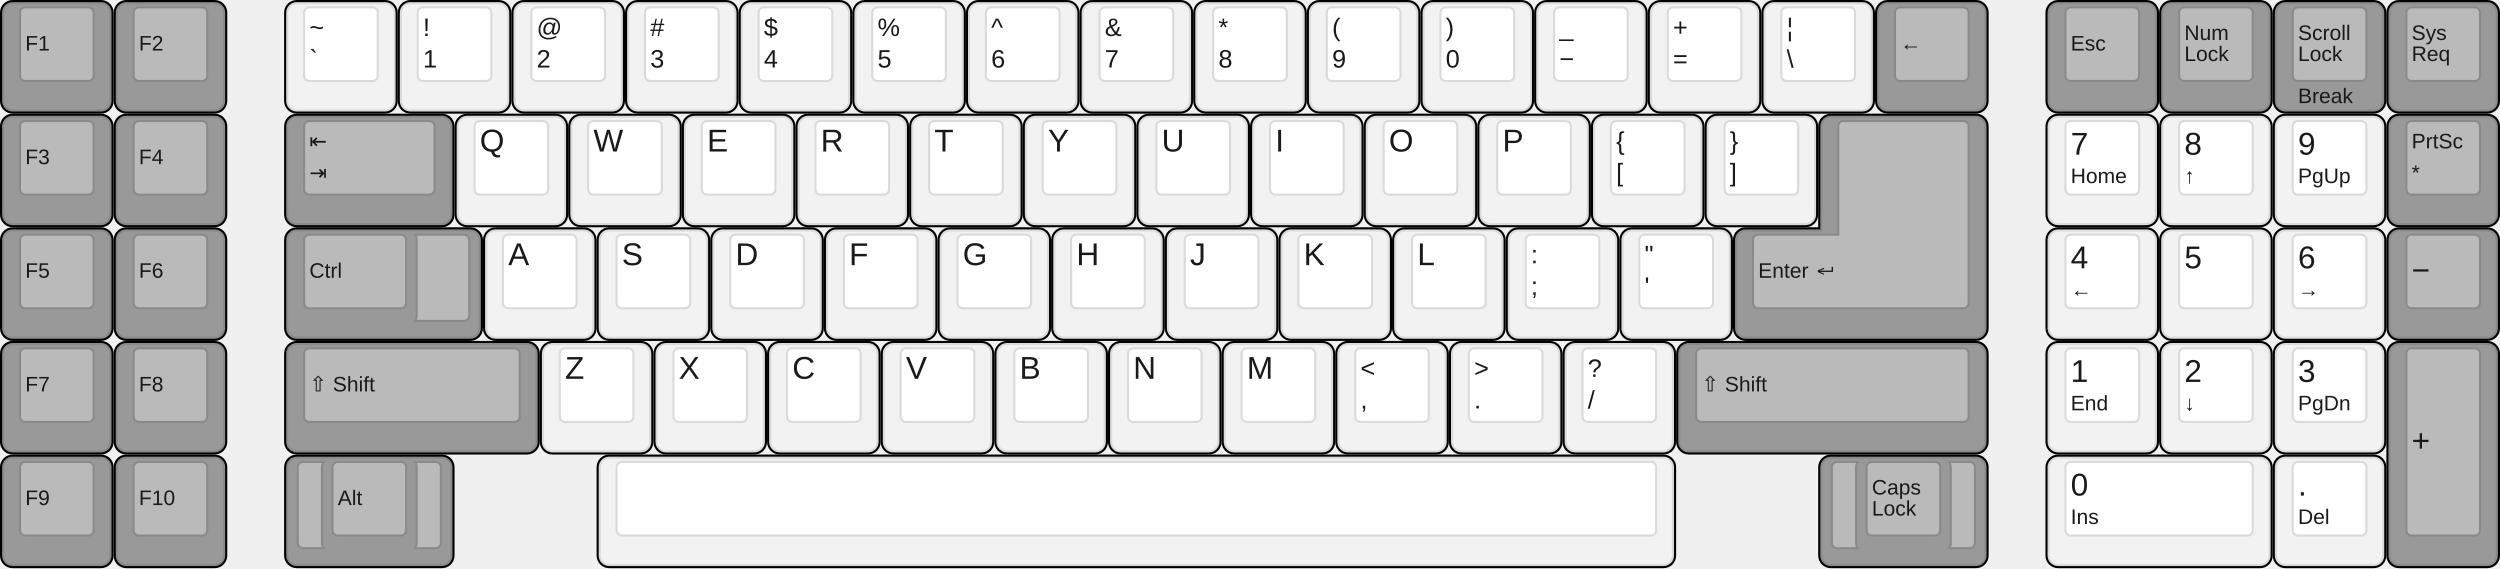
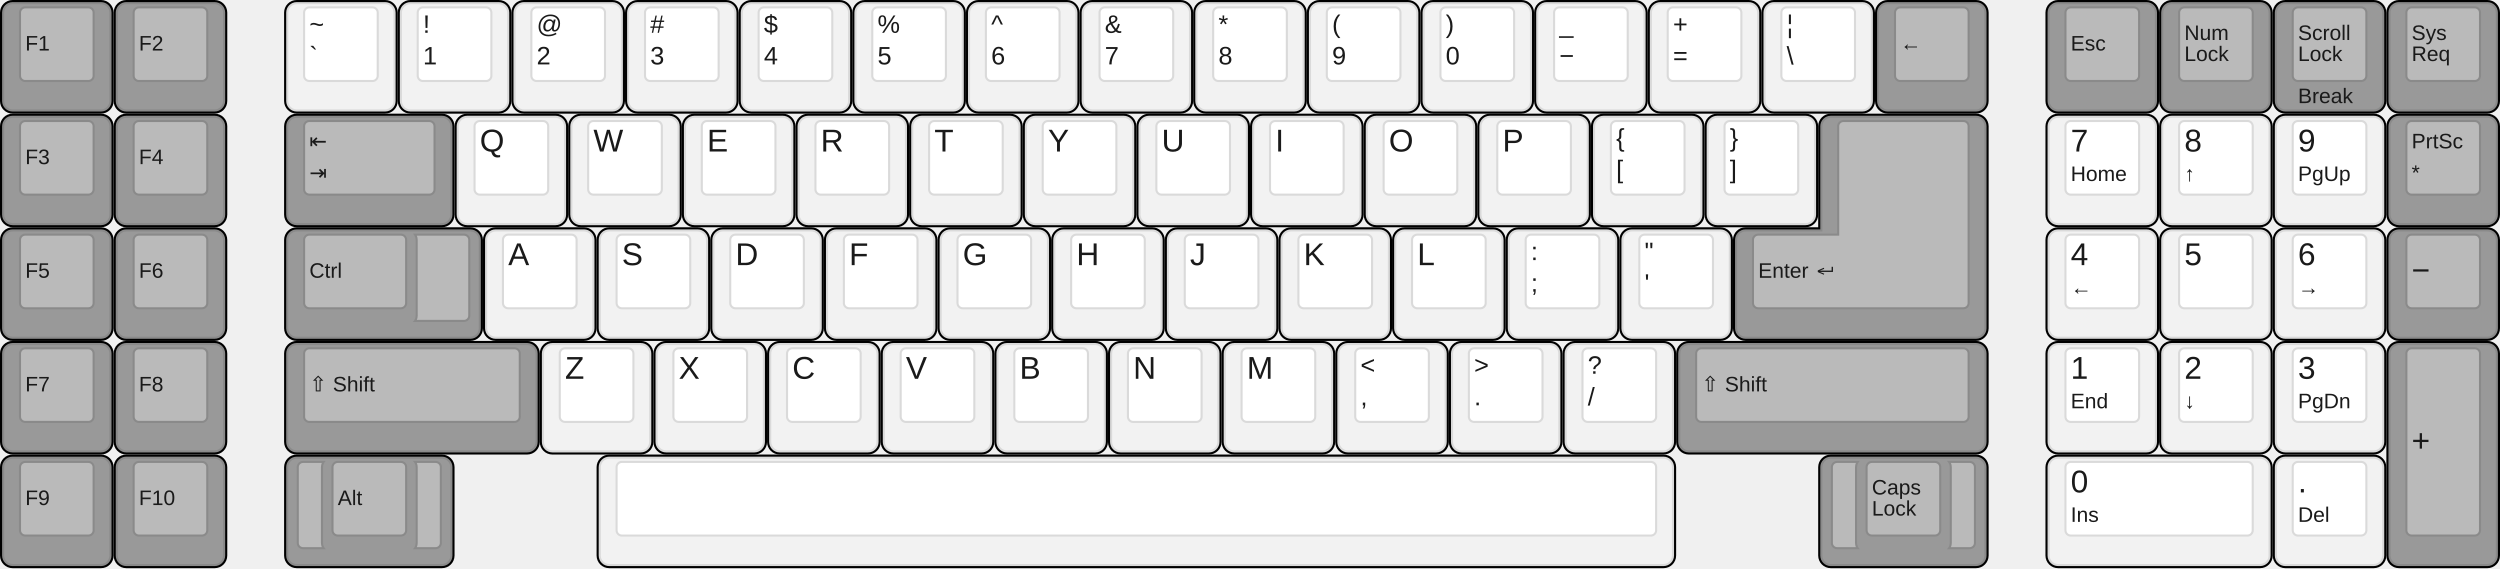
<svg xmlns="http://www.w3.org/2000/svg" xmlns:xlink="http://www.w3.org/1999/xlink" version="1.1" width="1188" height="270" viewBox="0 -270 1188 270">
  <defs>
    <g id="shape0">
      <path d="M 6 -54 C 2.686 -54 0 -51.314 0 -48 L 0 -6 C 0 -2.686 2.686 0 6 0 L 48 0 C 51.314 0 54 -2.686 54 -6 L 54 -48 C 54 -51.314 51.314 -54 48 -54 Z" fill="#000000" />
      <path d="M 6 -53 C 3.239 -53 1 -50.761 1 -48 L 1 -6 C 1 -3.239 3.239 -1 6 -1 L 48 -1 C 50.761 -1 53 -3.239 53 -6 L 53 -48 C 53 -50.761 50.761 -53 48 -53 Z" fill="#8a8a8a" />
      <path d="M 6 -52 C 3.791 -52 2 -50.209 2 -48 L 2 -6 C 2 -3.791 3.791 -2 6 -2 L 48 -2 C 50.209 -2 52 -3.791 52 -6 L 52 -48 C 52 -50.209 50.209 -52 48 -52 Z" fill="#999999" />
      <path d="M 12 -51 C 10.343 -51 9 -49.657 9 -48 L 9 -18 C 9 -16.343 10.343 -15 12 -15 L 42 -15 C 43.657 -15 45 -16.343 45 -18 L 45 -48 C 45 -49.657 43.657 -51 42 -51 Z" fill="#8a8a8a" />
      <path d="M 12 -50 C 10.895 -50 10 -49.105 10 -48 L 10 -18 C 10 -16.895 10.895 -16 12 -16 L 42 -16 C 43.105 -16 44 -16.895 44 -18 L 44 -48 C 44 -49.105 43.105 -50 42 -50 Z" fill="#bababa" />
    </g>
    <g id="shape1">
      <path d="M 6 -54 C 2.686 -54 0 -51.314 0 -48 L 0 -6 C 0 -2.686 2.686 0 6 0 L 75 0 C 78.314 0 81 -2.686 81 -6 L 81 -48 C 81 -51.314 78.314 -54 75 -54 Z" fill="#000000" />
      <path d="M 6 -53 C 3.239 -53 1 -50.761 1 -48 L 1 -6 C 1 -3.239 3.239 -1 6 -1 L 75 -1 C 77.761 -1 80 -3.239 80 -6 L 80 -48 C 80 -50.761 77.761 -53 75 -53 Z" fill="#8a8a8a" />
      <path d="M 6 -52 C 3.791 -52 2 -50.209 2 -48 L 2 -6 C 2 -3.791 3.791 -2 6 -2 L 75 -2 C 77.209 -2 79 -3.791 79 -6 L 79 -48 C 79 -50.209 77.209 -52 75 -52 Z" fill="#999999" />
      <path d="M 25.5 -51 C 23.843 -51 22.5 -49.657 22.5 -48 L 22.5 -18 C 22.5 -16.343 23.843 -15 25.5 -15 L 55.5 -15 C 57.157 -15 58.5 -16.343 58.5 -18 L 58.5 -48 C 58.5 -49.657 57.157 -51 55.5 -51 Z M 9 -51 C 7.343 -51 6 -49.657 6 -48 L 6 -12 C 6 -10.343 7.343 -9 9 -9 L 19.854 -9 C 19.024 -9.733 18.5 -10.805 18.5 -12 L 18.5 -48 C 18.5 -49.195 19.024 -50.267 19.854 -51 Z M 61.146 -51 C 61.976 -50.267 62.5 -49.195 62.5 -48 L 62.5 -12 C 62.5 -10.805 61.976 -9.733 61.146 -9 L 72 -9 C 73.657 -9 75 -10.343 75 -12 L 75 -48 C 75 -49.657 73.657 -51 72 -51 Z" fill="#8a8a8a" />
      <path d="M 25.5 -50 C 24.395 -50 23.5 -49.105 23.5 -48 L 23.5 -18 C 23.5 -16.895 24.395 -16 25.5 -16 L 55.5 -16 C 56.605 -16 57.5 -16.895 57.5 -18 L 57.5 -48 C 57.5 -49.105 56.605 -50 55.5 -50 Z M 9 -50 C 7.895 -50 7 -49.105 7 -48 L 7 -12 C 7 -10.895 7.895 -10 9 -10 L 17.916 -10 C 17.648 -10.612 17.5 -11.289 17.5 -12 L 17.5 -48 C 17.5 -48.711 17.648 -49.388 17.916 -50 Z M 63.084 -50 C 63.352 -49.388 63.5 -48.711 63.5 -48 L 63.5 -12 C 63.5 -11.289 63.352 -10.612 63.084 -10 L 72 -10 C 73.105 -10 74 -10.895 74 -12 L 74 -48 C 74 -49.105 73.105 -50 72 -50 Z" fill="#bababa" />
    </g>
    <g id="shape2">
      <path d="M 6 -54 C 2.686 -54 0 -51.314 0 -48 L 0 -6 C 0 -2.686 2.686 0 6 0 L 507 0 C 510.314 0 513 -2.686 513 -6 L 513 -48 C 513 -51.314 510.314 -54 507 -54 Z" fill="#000000" />
      <path d="M 6 -53 C 3.239 -53 1 -50.761 1 -48 L 1 -6 C 1 -3.239 3.239 -1 6 -1 L 507 -1 C 509.761 -1 512 -3.239 512 -6 L 512 -48 C 512 -50.761 509.761 -53 507 -53 Z" fill="#dadada" />
      <path d="M 6 -52 C 3.791 -52 2 -50.209 2 -48 L 2 -6 C 2 -3.791 3.791 -2 6 -2 L 507 -2 C 509.209 -2 511 -3.791 511 -6 L 511 -48 C 511 -50.209 509.209 -52 507 -52 Z" fill="#f2f2f2" />
      <path d="M 12 -51 C 10.343 -51 9 -49.657 9 -48 L 9 -18 C 9 -16.343 10.343 -15 12 -15 L 501 -15 C 502.657 -15 504 -16.343 504 -18 L 504 -48 C 504 -49.657 502.657 -51 501 -51 Z" fill="#dadada" />
      <path d="M 12 -50 C 10.895 -50 10 -49.105 10 -48 L 10 -18 C 10 -16.895 10.895 -16 12 -16 L 501 -16 C 502.105 -16 503 -16.895 503 -18 L 503 -48 C 503 -49.105 502.105 -50 501 -50 Z" fill="#ffffff" />
    </g>
    <g id="shape3">
      <path d="M 6 -54 C 2.686 -54 0 -51.314 0 -48 L 0 -6 C 0 -2.686 2.686 0 6 0 L 102 0 C 105.314 0 108 -2.686 108 -6 L 108 -48 C 108 -51.314 105.314 -54 102 -54 Z" fill="#000000" />
      <path d="M 6 -53 C 3.239 -53 1 -50.761 1 -48 L 1 -6 C 1 -3.239 3.239 -1 6 -1 L 102 -1 C 104.761 -1 107 -3.239 107 -6 L 107 -48 C 107 -50.761 104.761 -53 102 -53 Z" fill="#dadada" />
      <path d="M 6 -52 C 3.791 -52 2 -50.209 2 -48 L 2 -6 C 2 -3.791 3.791 -2 6 -2 L 102 -2 C 104.209 -2 106 -3.791 106 -6 L 106 -48 C 106 -50.209 104.209 -52 102 -52 Z" fill="#f2f2f2" />
      <path d="M 12 -51 C 10.343 -51 9 -49.657 9 -48 L 9 -18 C 9 -16.343 10.343 -15 12 -15 L 96 -15 C 97.657 -15 99 -16.343 99 -18 L 99 -48 C 99 -49.657 97.657 -51 96 -51 Z" fill="#dadada" />
      <path d="M 12 -50 C 10.895 -50 10 -49.105 10 -48 L 10 -18 C 10 -16.895 10.895 -16 12 -16 L 96 -16 C 97.105 -16 98 -16.895 98 -18 L 98 -48 C 98 -49.105 97.105 -50 96 -50 Z" fill="#ffffff" />
    </g>
    <g id="shape4">
      <path d="M 6 -54 C 2.686 -54 0 -51.314 0 -48 L 0 -6 C 0 -2.686 2.686 0 6 0 L 48 0 C 51.314 0 54 -2.686 54 -6 L 54 -48 C 54 -51.314 51.314 -54 48 -54 Z" fill="#000000" />
      <path d="M 6 -53 C 3.239 -53 1 -50.761 1 -48 L 1 -6 C 1 -3.239 3.239 -1 6 -1 L 48 -1 C 50.761 -1 53 -3.239 53 -6 L 53 -48 C 53 -50.761 50.761 -53 48 -53 Z" fill="#dadada" />
      <path d="M 6 -52 C 3.791 -52 2 -50.209 2 -48 L 2 -6 C 2 -3.791 3.791 -2 6 -2 L 48 -2 C 50.209 -2 52 -3.791 52 -6 L 52 -48 C 52 -50.209 50.209 -52 48 -52 Z" fill="#f2f2f2" />
      <path d="M 12 -51 C 10.343 -51 9 -49.657 9 -48 L 9 -18 C 9 -16.343 10.343 -15 12 -15 L 42 -15 C 43.657 -15 45 -16.343 45 -18 L 45 -48 C 45 -49.657 43.657 -51 42 -51 Z" fill="#dadada" />
      <path d="M 12 -50 C 10.895 -50 10 -49.105 10 -48 L 10 -18 C 10 -16.895 10.895 -16 12 -16 L 42 -16 C 43.105 -16 44 -16.895 44 -18 L 44 -48 C 44 -49.105 43.105 -50 42 -50 Z" fill="#ffffff" />
    </g>
    <g id="shape5">
      <path d="M 6 -108 C 2.686 -108 0 -105.314 0 -102 L 0 -6 C 0 -2.686 2.686 0 6 0 L 48 0 C 51.314 0 54 -2.686 54 -6 L 54 -102 C 54 -105.314 51.314 -108 48 -108 Z" fill="#000000" />
      <path d="M 6 -107 C 3.239 -107 1 -104.761 1 -102 L 1 -6 C 1 -3.239 3.239 -1 6 -1 L 48 -1 C 50.761 -1 53 -3.239 53 -6 L 53 -102 C 53 -104.761 50.761 -107 48 -107 Z" fill="#8a8a8a" />
      <path d="M 6 -106 C 3.791 -106 2 -104.209 2 -102 L 2 -6 C 2 -3.791 3.791 -2 6 -2 L 48 -2 C 50.209 -2 52 -3.791 52 -6 L 52 -102 C 52 -104.209 50.209 -106 48 -106 Z" fill="#999999" />
      <path d="M 12 -105 C 10.343 -105 9 -103.657 9 -102 L 9 -18 C 9 -16.343 10.343 -15 12 -15 L 42 -15 C 43.657 -15 45 -16.343 45 -18 L 45 -102 C 45 -103.657 43.657 -105 42 -105 Z" fill="#8a8a8a" />
      <path d="M 12 -104 C 10.895 -104 10 -103.105 10 -102 L 10 -18 C 10 -16.895 10.895 -16 12 -16 L 42 -16 C 43.105 -16 44 -16.895 44 -18 L 44 -102 C 44 -103.105 43.105 -104 42 -104 Z" fill="#bababa" />
    </g>
    <g id="shape6">
      <path d="M 6 -54 C 2.686 -54 0 -51.314 0 -48 L 0 -6 C 0 -2.686 2.686 0 6 0 L 115.5 0 C 118.814 0 121.5 -2.686 121.5 -6 L 121.5 -48 C 121.5 -51.314 118.814 -54 115.5 -54 Z" fill="#000000" />
      <path d="M 6 -53 C 3.239 -53 1 -50.761 1 -48 L 1 -6 C 1 -3.239 3.239 -1 6 -1 L 115.5 -1 C 118.261 -1 120.5 -3.239 120.5 -6 L 120.5 -48 C 120.5 -50.761 118.261 -53 115.5 -53 Z" fill="#8a8a8a" />
      <path d="M 6 -52 C 3.791 -52 2 -50.209 2 -48 L 2 -6 C 2 -3.791 3.791 -2 6 -2 L 115.5 -2 C 117.709 -2 119.5 -3.791 119.5 -6 L 119.5 -48 C 119.5 -50.209 117.709 -52 115.5 -52 Z" fill="#999999" />
      <path d="M 12 -51 C 10.343 -51 9 -49.657 9 -48 L 9 -18 C 9 -16.343 10.343 -15 12 -15 L 109.5 -15 C 111.157 -15 112.5 -16.343 112.5 -18 L 112.5 -48 C 112.5 -49.657 111.157 -51 109.5 -51 Z" fill="#8a8a8a" />
      <path d="M 12 -50 C 10.895 -50 10 -49.105 10 -48 L 10 -18 C 10 -16.895 10.895 -16 12 -16 L 109.5 -16 C 110.605 -16 111.5 -16.895 111.5 -18 L 111.5 -48 C 111.5 -49.105 110.605 -50 109.5 -50 Z" fill="#bababa" />
    </g>
    <g id="shape7">
      <path d="M 6 -54 C 2.686 -54 0 -51.314 0 -48 L 0 -6 C 0 -2.686 2.686 0 6 0 L 142.5 0 C 145.814 0 148.5 -2.686 148.5 -6 L 148.5 -48 C 148.5 -51.314 145.814 -54 142.5 -54 Z" fill="#000000" />
      <path d="M 6 -53 C 3.239 -53 1 -50.761 1 -48 L 1 -6 C 1 -3.239 3.239 -1 6 -1 L 142.5 -1 C 145.261 -1 147.5 -3.239 147.5 -6 L 147.5 -48 C 147.5 -50.761 145.261 -53 142.5 -53 Z" fill="#8a8a8a" />
      <path d="M 6 -52 C 3.791 -52 2 -50.209 2 -48 L 2 -6 C 2 -3.791 3.791 -2 6 -2 L 142.5 -2 C 144.709 -2 146.5 -3.791 146.5 -6 L 146.5 -48 C 146.5 -50.209 144.709 -52 142.5 -52 Z" fill="#999999" />
      <path d="M 12 -51 C 10.343 -51 9 -49.657 9 -48 L 9 -18 C 9 -16.343 10.343 -15 12 -15 L 136.5 -15 C 138.157 -15 139.5 -16.343 139.5 -18 L 139.5 -48 C 139.5 -49.657 138.157 -51 136.5 -51 Z" fill="#8a8a8a" />
      <path d="M 12 -50 C 10.895 -50 10 -49.105 10 -48 L 10 -18 C 10 -16.895 10.895 -16 12 -16 L 136.5 -16 C 137.605 -16 138.5 -16.895 138.5 -18 L 138.5 -48 C 138.5 -49.105 137.605 -50 136.5 -50 Z" fill="#bababa" />
    </g>
    <g id="shape8">
      <path d="M 6 -54 C 2.686 -54 0 -51.314 0 -48 L 0 -6 C 0 -2.686 2.686 0 6 0 L 88.5 0 C 91.814 0 94.5 -2.686 94.5 -6 L 94.5 -48 C 94.5 -51.314 91.814 -54 88.5 -54 Z" fill="#000000" />
      <path d="M 6 -53 C 3.239 -53 1 -50.761 1 -48 L 1 -6 C 1 -3.239 3.239 -1 6 -1 L 88.5 -1 C 91.261 -1 93.5 -3.239 93.5 -6 L 93.5 -48 C 93.5 -50.761 91.261 -53 88.5 -53 Z" fill="#8a8a8a" />
      <path d="M 6 -52 C 3.791 -52 2 -50.209 2 -48 L 2 -6 C 2 -3.791 3.791 -2 6 -2 L 88.5 -2 C 90.709 -2 92.5 -3.791 92.5 -6 L 92.5 -48 C 92.5 -50.209 90.709 -52 88.5 -52 Z" fill="#999999" />
      <path d="M 12 -51 C 10.343 -51 9 -49.657 9 -48 L 9 -18 C 9 -16.343 10.343 -15 12 -15 L 55.5 -15 C 57.157 -15 58.5 -16.343 58.5 -18 L 58.5 -48 C 58.5 -49.657 57.157 -51 55.5 -51 Z M 61.146 -51 C 61.976 -50.267 62.5 -49.195 62.5 -48 L 62.5 -12 C 62.5 -10.805 61.976 -9.733 61.146 -9 L 85.5 -9 C 87.157 -9 88.5 -10.343 88.5 -12 L 88.5 -48 C 88.5 -49.657 87.157 -51 85.5 -51 Z" fill="#8a8a8a" />
      <path d="M 12 -50 C 10.895 -50 10 -49.105 10 -48 L 10 -18 C 10 -16.895 10.895 -16 12 -16 L 55.5 -16 C 56.605 -16 57.5 -16.895 57.5 -18 L 57.5 -48 C 57.5 -49.105 56.605 -50 55.5 -50 Z M 63.084 -50 C 63.352 -49.388 63.5 -48.711 63.5 -48 L 63.5 -12 C 63.5 -11.289 63.352 -10.612 63.084 -10 L 85.5 -10 C 86.605 -10 87.5 -10.895 87.5 -12 L 87.5 -48 C 87.5 -49.105 86.605 -50 85.5 -50 Z" fill="#bababa" />
    </g>
    <g id="shape9">
      <path d="M 46.5 -108 C 43.186 -108 40.5 -105.314 40.5 -102 L 40.5 -54 L 6 -54 C 2.686 -54 0 -51.314 0 -48 L 0 -6 C 0 -2.686 2.686 0 6 0 L 115.5 0 C 118.814 0 121.5 -2.686 121.5 -6 L 121.5 -102 C 121.5 -105.314 118.814 -108 115.5 -108 Z" fill="#000000" />
      <path d="M 46.5 -107 C 43.739 -107 41.5 -104.761 41.5 -102 L 41.5 -54 L 41.5 -53 L 40.5 -53 L 6 -53 C 3.239 -53 1 -50.761 1 -48 L 1 -6 C 1 -3.239 3.239 -1 6 -1 L 115.5 -1 C 118.261 -1 120.5 -3.239 120.5 -6 L 120.5 -102 C 120.5 -104.761 118.261 -107 115.5 -107 Z" fill="#8a8a8a" />
      <path d="M 46.5 -106 C 44.291 -106 42.5 -104.209 42.5 -102 L 42.5 -54 L 42.5 -52 L 6 -52 C 3.791 -52 2 -50.209 2 -48 L 2 -6 C 2 -3.791 3.791 -2 6 -2 L 115.5 -2 C 117.709 -2 119.5 -3.791 119.5 -6 L 119.5 -102 C 119.5 -104.209 117.709 -106 115.5 -106 Z" fill="#999999" />
      <path d="M 52.5 -105 C 50.843 -105 49.5 -103.657 49.5 -102 L 49.5 -60 L 49.5 -51 L 40.5 -51 L 12 -51 C 10.343 -51 9 -49.657 9 -48 L 9 -18 C 9 -16.343 10.343 -15 12 -15 L 109.5 -15 C 111.157 -15 112.5 -16.343 112.5 -18 L 112.5 -102 C 112.5 -103.657 111.157 -105 109.5 -105 Z" fill="#8a8a8a" />
      <path d="M 52.5 -104 C 51.395 -104 50.5 -103.105 50.5 -102 L 50.5 -60 L 50.5 -50 L 12 -50 C 10.895 -50 10 -49.105 10 -48 L 10 -18 C 10 -16.895 10.895 -16 12 -16 L 109.5 -16 C 110.605 -16 111.5 -16.895 111.5 -18 L 111.5 -102 C 111.5 -103.105 110.605 -104 109.5 -104 Z" fill="#bababa" />
    </g>
    <g id="shape10">
      <path d="M 6 -54 C 2.686 -54 0 -51.314 0 -48 L 0 -6 C 0 -2.686 2.686 0 6 0 L 75 0 C 78.314 0 81 -2.686 81 -6 L 81 -48 C 81 -51.314 78.314 -54 75 -54 Z" fill="#000000" />
      <path d="M 6 -53 C 3.239 -53 1 -50.761 1 -48 L 1 -6 C 1 -3.239 3.239 -1 6 -1 L 75 -1 C 77.761 -1 80 -3.239 80 -6 L 80 -48 C 80 -50.761 77.761 -53 75 -53 Z" fill="#8a8a8a" />
      <path d="M 6 -52 C 3.791 -52 2 -50.209 2 -48 L 2 -6 C 2 -3.791 3.791 -2 6 -2 L 75 -2 C 77.209 -2 79 -3.791 79 -6 L 79 -48 C 79 -50.209 77.209 -52 75 -52 Z" fill="#999999" />
      <path d="M 12 -51 C 10.343 -51 9 -49.657 9 -48 L 9 -18 C 9 -16.343 10.343 -15 12 -15 L 69 -15 C 70.657 -15 72 -16.343 72 -18 L 72 -48 C 72 -49.657 70.657 -51 69 -51 Z" fill="#8a8a8a" />
      <path d="M 12 -50 C 10.895 -50 10 -49.105 10 -48 L 10 -18 C 10 -16.895 10.895 -16 12 -16 L 69 -16 C 70.105 -16 71 -16.895 71 -18 L 71 -48 C 71 -49.105 70.105 -50 69 -50 Z" fill="#bababa" />
    </g>
  </defs>
  <g class="keyboard">
    <g class="key">
      <use xlink:href="#shape0" transform="translate(0 0)" />
      <text x="12" y="-30" text-anchor="start" font-family="Arial" font-size="10" fill="#1a1a1a">F9</text>
    </g>
    <g class="key">
      <use xlink:href="#shape0" transform="translate(54 0)" />
      <text x="66" y="-30" text-anchor="start" font-family="Arial" font-size="10" fill="#1a1a1a">F10</text>
    </g>
    <g class="key">
      <use xlink:href="#shape1" transform="translate(135 0)" />
      <text x="160.5" y="-30" text-anchor="start" font-family="Arial" font-size="10" fill="#1a1a1a">Alt</text>
    </g>
    <g class="key">
      <use xlink:href="#shape2" transform="translate(283.5 0)" />
    </g>
    <g class="key">
      <use xlink:href="#shape1" transform="translate(864 0)" />
      <text x="889.5" y="-35" text-anchor="start" font-family="Arial" font-size="10" fill="#1a1a1a">Caps</text>
      <text x="889.5" y="-25" text-anchor="start" font-family="Arial" font-size="10" fill="#1a1a1a">Lock</text>
    </g>
    <g class="key">
      <use xlink:href="#shape3" transform="translate(972 0)" />
-       <text x="984" y="-34.5" text-anchor="start" font-family="Arial" font-size="15" fill="#1a1a1a">0</text>
-       <text x="984" y="-21" text-anchor="start" font-family="Arial" font-size="10" fill="#1a1a1a">Ins</text>
+       <text x="984" y="-36" text-anchor="start" font-family="Arial" font-size="15" fill="#1a1a1a">0</text>
+       <text x="984" y="-22" text-anchor="start" font-family="Arial" font-size="10" fill="#1a1a1a">Ins</text>
    </g>
    <g class="key">
      <use xlink:href="#shape4" transform="translate(1080 0)" />
-       <text x="1092" y="-34.5" text-anchor="start" font-family="Arial" font-size="15" fill="#1a1a1a">.</text>
-       <text x="1092" y="-21" text-anchor="start" font-family="Arial" font-size="10" fill="#1a1a1a">Del</text>
+       <text x="1092" y="-36" text-anchor="start" font-family="Arial" font-size="15" fill="#1a1a1a">.</text>
+       <text x="1092" y="-22" text-anchor="start" font-family="Arial" font-size="10" fill="#1a1a1a">Del</text>
    </g>
    <g class="key">
      <use xlink:href="#shape5" transform="translate(1134 0)" />
      <text x="1146" y="-55.5" text-anchor="start" font-family="Arial" font-size="15" fill="#1a1a1a">+</text>
    </g>
    <g class="key">
      <use xlink:href="#shape0" transform="translate(0 -54)" />
      <text x="12" y="-84" text-anchor="start" font-family="Arial" font-size="10" fill="#1a1a1a">F7</text>
    </g>
    <g class="key">
      <use xlink:href="#shape0" transform="translate(54 -54)" />
      <text x="66" y="-84" text-anchor="start" font-family="Arial" font-size="10" fill="#1a1a1a">F8</text>
    </g>
    <g class="key">
      <use xlink:href="#shape6" transform="translate(135 -54)" />
      <text x="147" y="-84" text-anchor="start" font-family="Arial" font-size="10" fill="#1a1a1a">⇧ Shift</text>
    </g>
    <g class="key">
      <use xlink:href="#shape4" transform="translate(256.5 -54)" />
      <text x="268.5" y="-90" text-anchor="start" font-family="Arial" font-size="15" fill="#1a1a1a">Z</text>
    </g>
    <g class="key">
      <use xlink:href="#shape4" transform="translate(310.5 -54)" />
      <text x="322.5" y="-90" text-anchor="start" font-family="Arial" font-size="15" fill="#1a1a1a">X</text>
    </g>
    <g class="key">
      <use xlink:href="#shape4" transform="translate(364.5 -54)" />
      <text x="376.5" y="-90" text-anchor="start" font-family="Arial" font-size="15" fill="#1a1a1a">C</text>
    </g>
    <g class="key">
      <use xlink:href="#shape4" transform="translate(418.5 -54)" />
      <text x="430.5" y="-90" text-anchor="start" font-family="Arial" font-size="15" fill="#1a1a1a">V</text>
    </g>
    <g class="key">
      <use xlink:href="#shape4" transform="translate(472.5 -54)" />
      <text x="484.5" y="-90" text-anchor="start" font-family="Arial" font-size="15" fill="#1a1a1a">B</text>
    </g>
    <g class="key">
      <use xlink:href="#shape4" transform="translate(526.5 -54)" />
      <text x="538.5" y="-90" text-anchor="start" font-family="Arial" font-size="15" fill="#1a1a1a">N</text>
    </g>
    <g class="key">
      <use xlink:href="#shape4" transform="translate(580.5 -54)" />
      <text x="592.5" y="-90" text-anchor="start" font-family="Arial" font-size="15" fill="#1a1a1a">M</text>
    </g>
    <g class="key">
      <use xlink:href="#shape4" transform="translate(634.5 -54)" />
-       <text x="646.5" y="-75.9" text-anchor="start" font-family="Arial" font-size="12" fill="#1a1a1a">,</text>
-       <text x="646.5" y="-90.9" text-anchor="start" font-family="Arial" font-size="12" fill="#1a1a1a">&lt;</text>
+       <text x="646.5" y="-77.4" text-anchor="start" font-family="Arial" font-size="12" fill="#1a1a1a">,</text>
+       <text x="646.5" y="-92.4" text-anchor="start" font-family="Arial" font-size="12" fill="#1a1a1a">&lt;</text>
    </g>
    <g class="key">
      <use xlink:href="#shape4" transform="translate(688.5 -54)" />
-       <text x="700.5" y="-75.9" text-anchor="start" font-family="Arial" font-size="12" fill="#1a1a1a">.</text>
-       <text x="700.5" y="-90.9" text-anchor="start" font-family="Arial" font-size="12" fill="#1a1a1a">&gt;</text>
+       <text x="700.5" y="-77.4" text-anchor="start" font-family="Arial" font-size="12" fill="#1a1a1a">.</text>
+       <text x="700.5" y="-92.4" text-anchor="start" font-family="Arial" font-size="12" fill="#1a1a1a">&gt;</text>
    </g>
    <g class="key">
      <use xlink:href="#shape4" transform="translate(742.5 -54)" />
-       <text x="754.5" y="-75.9" text-anchor="start" font-family="Arial" font-size="12" fill="#1a1a1a">/</text>
-       <text x="754.5" y="-90.9" text-anchor="start" font-family="Arial" font-size="12" fill="#1a1a1a">?</text>
+       <text x="754.5" y="-77.4" text-anchor="start" font-family="Arial" font-size="12" fill="#1a1a1a">/</text>
+       <text x="754.5" y="-92.4" text-anchor="start" font-family="Arial" font-size="12" fill="#1a1a1a">?</text>
    </g>
    <g class="key">
      <use xlink:href="#shape7" transform="translate(796.5 -54)" />
      <text x="808.5" y="-84" text-anchor="start" font-family="Arial" font-size="10" fill="#1a1a1a">⇧ Shift</text>
    </g>
    <g class="key">
      <use xlink:href="#shape4" transform="translate(972 -54)" />
-       <text x="984" y="-88.5" text-anchor="start" font-family="Arial" font-size="15" fill="#1a1a1a">1</text>
-       <text x="984" y="-75" text-anchor="start" font-family="Arial" font-size="10" fill="#1a1a1a">End</text>
+       <text x="984" y="-90" text-anchor="start" font-family="Arial" font-size="15" fill="#1a1a1a">1</text>
+       <text x="984" y="-76" text-anchor="start" font-family="Arial" font-size="10" fill="#1a1a1a">End</text>
    </g>
    <g class="key">
      <use xlink:href="#shape4" transform="translate(1026 -54)" />
-       <text x="1038" y="-88.5" text-anchor="start" font-family="Arial" font-size="15" fill="#1a1a1a">2</text>
-       <text x="1038" y="-75" text-anchor="start" font-family="Arial" font-size="10" fill="#1a1a1a">↓</text>
+       <text x="1038" y="-90" text-anchor="start" font-family="Arial" font-size="15" fill="#1a1a1a">2</text>
+       <text x="1038" y="-76" text-anchor="start" font-family="Arial" font-size="10" fill="#1a1a1a">↓</text>
    </g>
    <g class="key">
      <use xlink:href="#shape4" transform="translate(1080 -54)" />
-       <text x="1092" y="-88.5" text-anchor="start" font-family="Arial" font-size="15" fill="#1a1a1a">3</text>
-       <text x="1092" y="-75" text-anchor="start" font-family="Arial" font-size="10" fill="#1a1a1a">PgDn</text>
+       <text x="1092" y="-90" text-anchor="start" font-family="Arial" font-size="15" fill="#1a1a1a">3</text>
+       <text x="1092" y="-76" text-anchor="start" font-family="Arial" font-size="10" fill="#1a1a1a">PgDn</text>
    </g>
    <g class="key">
      <use xlink:href="#shape0" transform="translate(0 -108)" />
      <text x="12" y="-138" text-anchor="start" font-family="Arial" font-size="10" fill="#1a1a1a">F5</text>
    </g>
    <g class="key">
      <use xlink:href="#shape0" transform="translate(54 -108)" />
      <text x="66" y="-138" text-anchor="start" font-family="Arial" font-size="10" fill="#1a1a1a">F6</text>
    </g>
    <g class="key">
      <use xlink:href="#shape8" transform="translate(135 -108)" />
      <text x="147" y="-138" text-anchor="start" font-family="Arial" font-size="10" fill="#1a1a1a">Ctrl</text>
    </g>
    <g class="key">
      <use xlink:href="#shape4" transform="translate(229.5 -108)" />
      <text x="241.5" y="-144" text-anchor="start" font-family="Arial" font-size="15" fill="#1a1a1a">A</text>
    </g>
    <g class="key">
      <use xlink:href="#shape4" transform="translate(283.5 -108)" />
      <text x="295.5" y="-144" text-anchor="start" font-family="Arial" font-size="15" fill="#1a1a1a">S</text>
    </g>
    <g class="key">
      <use xlink:href="#shape4" transform="translate(337.5 -108)" />
      <text x="349.5" y="-144" text-anchor="start" font-family="Arial" font-size="15" fill="#1a1a1a">D</text>
    </g>
    <g class="key">
      <use xlink:href="#shape4" transform="translate(391.5 -108)" />
      <text x="403.5" y="-144" text-anchor="start" font-family="Arial" font-size="15" fill="#1a1a1a">F</text>
    </g>
    <g class="key">
      <use xlink:href="#shape4" transform="translate(445.5 -108)" />
      <text x="457.5" y="-144" text-anchor="start" font-family="Arial" font-size="15" fill="#1a1a1a">G</text>
    </g>
    <g class="key">
      <use xlink:href="#shape4" transform="translate(499.5 -108)" />
      <text x="511.5" y="-144" text-anchor="start" font-family="Arial" font-size="15" fill="#1a1a1a">H</text>
    </g>
    <g class="key">
      <use xlink:href="#shape4" transform="translate(553.5 -108)" />
      <text x="565.5" y="-144" text-anchor="start" font-family="Arial" font-size="15" fill="#1a1a1a">J</text>
    </g>
    <g class="key">
      <use xlink:href="#shape4" transform="translate(607.5 -108)" />
      <text x="619.5" y="-144" text-anchor="start" font-family="Arial" font-size="15" fill="#1a1a1a">K</text>
    </g>
    <g class="key">
      <use xlink:href="#shape4" transform="translate(661.5 -108)" />
      <text x="673.5" y="-144" text-anchor="start" font-family="Arial" font-size="15" fill="#1a1a1a">L</text>
    </g>
    <g class="key">
      <use xlink:href="#shape4" transform="translate(715.5 -108)" />
-       <text x="727.5" y="-129.9" text-anchor="start" font-family="Arial" font-size="12" fill="#1a1a1a">;</text>
-       <text x="727.5" y="-144.9" text-anchor="start" font-family="Arial" font-size="12" fill="#1a1a1a">:</text>
+       <text x="727.5" y="-131.4" text-anchor="start" font-family="Arial" font-size="12" fill="#1a1a1a">;</text>
+       <text x="727.5" y="-146.4" text-anchor="start" font-family="Arial" font-size="12" fill="#1a1a1a">:</text>
    </g>
    <g class="key">
      <use xlink:href="#shape4" transform="translate(769.5 -108)" />
-       <text x="781.5" y="-129.9" text-anchor="start" font-family="Arial" font-size="12" fill="#1a1a1a">'</text>
-       <text x="781.5" y="-144.9" text-anchor="start" font-family="Arial" font-size="12" fill="#1a1a1a">"</text>
+       <text x="781.5" y="-131.4" text-anchor="start" font-family="Arial" font-size="12" fill="#1a1a1a">'</text>
+       <text x="781.5" y="-146.4" text-anchor="start" font-family="Arial" font-size="12" fill="#1a1a1a">"</text>
    </g>
    <g class="key">
      <use xlink:href="#shape9" transform="translate(823.5 -108)" />
      <text x="835.5" y="-138" text-anchor="start" font-family="Arial" font-size="10" fill="#1a1a1a">Enter ↵</text>
    </g>
    <g class="key">
      <use xlink:href="#shape4" transform="translate(972 -108)" />
-       <text x="984" y="-142.5" text-anchor="start" font-family="Arial" font-size="15" fill="#1a1a1a">4</text>
-       <text x="984" y="-129" text-anchor="start" font-family="Arial" font-size="10" fill="#1a1a1a">←</text>
+       <text x="984" y="-144" text-anchor="start" font-family="Arial" font-size="15" fill="#1a1a1a">4</text>
+       <text x="984" y="-130" text-anchor="start" font-family="Arial" font-size="10" fill="#1a1a1a">←</text>
    </g>
    <g class="key">
      <use xlink:href="#shape4" transform="translate(1026 -108)" />
-       <text x="1038" y="-142.5" text-anchor="start" font-family="Arial" font-size="15" fill="#1a1a1a">5</text>
+       <text x="1038" y="-144" text-anchor="start" font-family="Arial" font-size="15" fill="#1a1a1a">5</text>
    </g>
    <g class="key">
      <use xlink:href="#shape4" transform="translate(1080 -108)" />
-       <text x="1092" y="-142.5" text-anchor="start" font-family="Arial" font-size="15" fill="#1a1a1a">6</text>
-       <text x="1092" y="-129" text-anchor="start" font-family="Arial" font-size="10" fill="#1a1a1a">→</text>
+       <text x="1092" y="-144" text-anchor="start" font-family="Arial" font-size="15" fill="#1a1a1a">6</text>
+       <text x="1092" y="-130" text-anchor="start" font-family="Arial" font-size="10" fill="#1a1a1a">→</text>
    </g>
    <g class="key">
      <use xlink:href="#shape0" transform="translate(1134 -108)" />
      <text x="1146" y="-136.5" text-anchor="start" font-family="Arial" font-size="15" fill="#1a1a1a">−</text>
    </g>
    <g class="key">
      <use xlink:href="#shape0" transform="translate(0 -162)" />
      <text x="12" y="-192" text-anchor="start" font-family="Arial" font-size="10" fill="#1a1a1a">F3</text>
    </g>
    <g class="key">
      <use xlink:href="#shape0" transform="translate(54 -162)" />
      <text x="66" y="-192" text-anchor="start" font-family="Arial" font-size="10" fill="#1a1a1a">F4</text>
    </g>
    <g class="key">
      <use xlink:href="#shape10" transform="translate(135 -162)" />
      <text x="147" y="-184.5" text-anchor="start" font-family="Arial" font-size="10" fill="#1a1a1a">⇥</text>
      <text x="147" y="-199.5" text-anchor="start" font-family="Arial" font-size="10" fill="#1a1a1a">⇤</text>
    </g>
    <g class="key">
      <use xlink:href="#shape4" transform="translate(216 -162)" />
      <text x="228" y="-198" text-anchor="start" font-family="Arial" font-size="15" fill="#1a1a1a">Q</text>
    </g>
    <g class="key">
      <use xlink:href="#shape4" transform="translate(270 -162)" />
      <text x="282" y="-198" text-anchor="start" font-family="Arial" font-size="15" fill="#1a1a1a">W</text>
    </g>
    <g class="key">
      <use xlink:href="#shape4" transform="translate(324 -162)" />
      <text x="336" y="-198" text-anchor="start" font-family="Arial" font-size="15" fill="#1a1a1a">E</text>
    </g>
    <g class="key">
      <use xlink:href="#shape4" transform="translate(378 -162)" />
      <text x="390" y="-198" text-anchor="start" font-family="Arial" font-size="15" fill="#1a1a1a">R</text>
    </g>
    <g class="key">
      <use xlink:href="#shape4" transform="translate(432 -162)" />
      <text x="444" y="-198" text-anchor="start" font-family="Arial" font-size="15" fill="#1a1a1a">T</text>
    </g>
    <g class="key">
      <use xlink:href="#shape4" transform="translate(486 -162)" />
      <text x="498" y="-198" text-anchor="start" font-family="Arial" font-size="15" fill="#1a1a1a">Y</text>
    </g>
    <g class="key">
      <use xlink:href="#shape4" transform="translate(540 -162)" />
      <text x="552" y="-198" text-anchor="start" font-family="Arial" font-size="15" fill="#1a1a1a">U</text>
    </g>
    <g class="key">
      <use xlink:href="#shape4" transform="translate(594 -162)" />
      <text x="606" y="-198" text-anchor="start" font-family="Arial" font-size="15" fill="#1a1a1a">I</text>
    </g>
    <g class="key">
      <use xlink:href="#shape4" transform="translate(648 -162)" />
      <text x="660" y="-198" text-anchor="start" font-family="Arial" font-size="15" fill="#1a1a1a">O</text>
    </g>
    <g class="key">
      <use xlink:href="#shape4" transform="translate(702 -162)" />
      <text x="714" y="-198" text-anchor="start" font-family="Arial" font-size="15" fill="#1a1a1a">P</text>
    </g>
    <g class="key">
      <use xlink:href="#shape4" transform="translate(756 -162)" />
-       <text x="768" y="-183.9" text-anchor="start" font-family="Arial" font-size="12" fill="#1a1a1a">[</text>
-       <text x="768" y="-198.9" text-anchor="start" font-family="Arial" font-size="12" fill="#1a1a1a">{</text>
+       <text x="768" y="-185.4" text-anchor="start" font-family="Arial" font-size="12" fill="#1a1a1a">[</text>
+       <text x="768" y="-200.4" text-anchor="start" font-family="Arial" font-size="12" fill="#1a1a1a">{</text>
    </g>
    <g class="key">
      <use xlink:href="#shape4" transform="translate(810 -162)" />
-       <text x="822" y="-183.9" text-anchor="start" font-family="Arial" font-size="12" fill="#1a1a1a">]</text>
-       <text x="822" y="-198.9" text-anchor="start" font-family="Arial" font-size="12" fill="#1a1a1a">}</text>
+       <text x="822" y="-185.4" text-anchor="start" font-family="Arial" font-size="12" fill="#1a1a1a">]</text>
+       <text x="822" y="-200.4" text-anchor="start" font-family="Arial" font-size="12" fill="#1a1a1a">}</text>
    </g>
    <g class="key">
      <use xlink:href="#shape4" transform="translate(972 -162)" />
-       <text x="984" y="-196.5" text-anchor="start" font-family="Arial" font-size="15" fill="#1a1a1a">7</text>
-       <text x="984" y="-183" text-anchor="start" font-family="Arial" font-size="10" fill="#1a1a1a">Home</text>
+       <text x="984" y="-198" text-anchor="start" font-family="Arial" font-size="15" fill="#1a1a1a">7</text>
+       <text x="984" y="-184" text-anchor="start" font-family="Arial" font-size="10" fill="#1a1a1a">Home</text>
    </g>
    <g class="key">
      <use xlink:href="#shape4" transform="translate(1026 -162)" />
-       <text x="1038" y="-196.5" text-anchor="start" font-family="Arial" font-size="15" fill="#1a1a1a">8</text>
-       <text x="1038" y="-183" text-anchor="start" font-family="Arial" font-size="10" fill="#1a1a1a">↑</text>
+       <text x="1038" y="-198" text-anchor="start" font-family="Arial" font-size="15" fill="#1a1a1a">8</text>
+       <text x="1038" y="-184" text-anchor="start" font-family="Arial" font-size="10" fill="#1a1a1a">↑</text>
    </g>
    <g class="key">
      <use xlink:href="#shape4" transform="translate(1080 -162)" />
-       <text x="1092" y="-196.5" text-anchor="start" font-family="Arial" font-size="15" fill="#1a1a1a">9</text>
-       <text x="1092" y="-183" text-anchor="start" font-family="Arial" font-size="10" fill="#1a1a1a">PgUp</text>
+       <text x="1092" y="-198" text-anchor="start" font-family="Arial" font-size="15" fill="#1a1a1a">9</text>
+       <text x="1092" y="-184" text-anchor="start" font-family="Arial" font-size="10" fill="#1a1a1a">PgUp</text>
    </g>
    <g class="key">
      <use xlink:href="#shape0" transform="translate(1134 -162)" />
      <text x="1146" y="-184.5" text-anchor="start" font-family="Arial" font-size="10" fill="#1a1a1a">*</text>
      <text x="1146" y="-199.5" text-anchor="start" font-family="Arial" font-size="10" fill="#1a1a1a">PrtSc</text>
    </g>
    <g class="key">
      <use xlink:href="#shape0" transform="translate(0 -216)" />
      <text x="12" y="-246" text-anchor="start" font-family="Arial" font-size="10" fill="#1a1a1a">F1</text>
    </g>
    <g class="key">
      <use xlink:href="#shape0" transform="translate(54 -216)" />
      <text x="66" y="-246" text-anchor="start" font-family="Arial" font-size="10" fill="#1a1a1a">F2</text>
    </g>
    <g class="key">
      <use xlink:href="#shape4" transform="translate(135 -216)" />
-       <text x="147" y="-237.9" text-anchor="start" font-family="Arial" font-size="12" fill="#1a1a1a">`</text>
-       <text x="147" y="-252.9" text-anchor="start" font-family="Arial" font-size="12" fill="#1a1a1a">~</text>
+       <text x="147" y="-239.4" text-anchor="start" font-family="Arial" font-size="12" fill="#1a1a1a">`</text>
+       <text x="147" y="-254.4" text-anchor="start" font-family="Arial" font-size="12" fill="#1a1a1a">~</text>
    </g>
    <g class="key">
      <use xlink:href="#shape4" transform="translate(189 -216)" />
-       <text x="201" y="-237.9" text-anchor="start" font-family="Arial" font-size="12" fill="#1a1a1a">1</text>
-       <text x="201" y="-252.9" text-anchor="start" font-family="Arial" font-size="12" fill="#1a1a1a">!</text>
+       <text x="201" y="-239.4" text-anchor="start" font-family="Arial" font-size="12" fill="#1a1a1a">1</text>
+       <text x="201" y="-254.4" text-anchor="start" font-family="Arial" font-size="12" fill="#1a1a1a">!</text>
    </g>
    <g class="key">
      <use xlink:href="#shape4" transform="translate(243 -216)" />
-       <text x="255" y="-237.9" text-anchor="start" font-family="Arial" font-size="12" fill="#1a1a1a">2</text>
-       <text x="255" y="-252.9" text-anchor="start" font-family="Arial" font-size="12" fill="#1a1a1a">@</text>
+       <text x="255" y="-239.4" text-anchor="start" font-family="Arial" font-size="12" fill="#1a1a1a">2</text>
+       <text x="255" y="-254.4" text-anchor="start" font-family="Arial" font-size="12" fill="#1a1a1a">@</text>
    </g>
    <g class="key">
      <use xlink:href="#shape4" transform="translate(297 -216)" />
-       <text x="309" y="-237.9" text-anchor="start" font-family="Arial" font-size="12" fill="#1a1a1a">3</text>
-       <text x="309" y="-252.9" text-anchor="start" font-family="Arial" font-size="12" fill="#1a1a1a">#</text>
+       <text x="309" y="-239.4" text-anchor="start" font-family="Arial" font-size="12" fill="#1a1a1a">3</text>
+       <text x="309" y="-254.4" text-anchor="start" font-family="Arial" font-size="12" fill="#1a1a1a">#</text>
    </g>
    <g class="key">
      <use xlink:href="#shape4" transform="translate(351 -216)" />
-       <text x="363" y="-237.9" text-anchor="start" font-family="Arial" font-size="12" fill="#1a1a1a">4</text>
-       <text x="363" y="-252.9" text-anchor="start" font-family="Arial" font-size="12" fill="#1a1a1a">$</text>
+       <text x="363" y="-239.4" text-anchor="start" font-family="Arial" font-size="12" fill="#1a1a1a">4</text>
+       <text x="363" y="-254.4" text-anchor="start" font-family="Arial" font-size="12" fill="#1a1a1a">$</text>
    </g>
    <g class="key">
      <use xlink:href="#shape4" transform="translate(405 -216)" />
-       <text x="417" y="-237.9" text-anchor="start" font-family="Arial" font-size="12" fill="#1a1a1a">5</text>
-       <text x="417" y="-252.9" text-anchor="start" font-family="Arial" font-size="12" fill="#1a1a1a">%</text>
+       <text x="417" y="-239.4" text-anchor="start" font-family="Arial" font-size="12" fill="#1a1a1a">5</text>
+       <text x="417" y="-254.4" text-anchor="start" font-family="Arial" font-size="12" fill="#1a1a1a">%</text>
    </g>
    <g class="key">
      <use xlink:href="#shape4" transform="translate(459 -216)" />
-       <text x="471" y="-237.9" text-anchor="start" font-family="Arial" font-size="12" fill="#1a1a1a">6</text>
-       <text x="471" y="-252.9" text-anchor="start" font-family="Arial" font-size="12" fill="#1a1a1a">^</text>
+       <text x="471" y="-239.4" text-anchor="start" font-family="Arial" font-size="12" fill="#1a1a1a">6</text>
+       <text x="471" y="-254.4" text-anchor="start" font-family="Arial" font-size="12" fill="#1a1a1a">^</text>
    </g>
    <g class="key">
      <use xlink:href="#shape4" transform="translate(513 -216)" />
-       <text x="525" y="-237.9" text-anchor="start" font-family="Arial" font-size="12" fill="#1a1a1a">7</text>
-       <text x="525" y="-252.9" text-anchor="start" font-family="Arial" font-size="12" fill="#1a1a1a">&amp;</text>
+       <text x="525" y="-239.4" text-anchor="start" font-family="Arial" font-size="12" fill="#1a1a1a">7</text>
+       <text x="525" y="-254.4" text-anchor="start" font-family="Arial" font-size="12" fill="#1a1a1a">&amp;</text>
    </g>
    <g class="key">
      <use xlink:href="#shape4" transform="translate(567 -216)" />
-       <text x="579" y="-237.9" text-anchor="start" font-family="Arial" font-size="12" fill="#1a1a1a">8</text>
-       <text x="579" y="-252.9" text-anchor="start" font-family="Arial" font-size="12" fill="#1a1a1a">*</text>
+       <text x="579" y="-239.4" text-anchor="start" font-family="Arial" font-size="12" fill="#1a1a1a">8</text>
+       <text x="579" y="-254.4" text-anchor="start" font-family="Arial" font-size="12" fill="#1a1a1a">*</text>
    </g>
    <g class="key">
      <use xlink:href="#shape4" transform="translate(621 -216)" />
-       <text x="633" y="-237.9" text-anchor="start" font-family="Arial" font-size="12" fill="#1a1a1a">9</text>
-       <text x="633" y="-252.9" text-anchor="start" font-family="Arial" font-size="12" fill="#1a1a1a">(</text>
+       <text x="633" y="-239.4" text-anchor="start" font-family="Arial" font-size="12" fill="#1a1a1a">9</text>
+       <text x="633" y="-254.4" text-anchor="start" font-family="Arial" font-size="12" fill="#1a1a1a">(</text>
    </g>
    <g class="key">
      <use xlink:href="#shape4" transform="translate(675 -216)" />
-       <text x="687" y="-237.9" text-anchor="start" font-family="Arial" font-size="12" fill="#1a1a1a">0</text>
-       <text x="687" y="-252.9" text-anchor="start" font-family="Arial" font-size="12" fill="#1a1a1a">)</text>
+       <text x="687" y="-239.4" text-anchor="start" font-family="Arial" font-size="12" fill="#1a1a1a">0</text>
+       <text x="687" y="-254.4" text-anchor="start" font-family="Arial" font-size="12" fill="#1a1a1a">)</text>
    </g>
    <g class="key">
      <use xlink:href="#shape4" transform="translate(729 -216)" />
-       <text x="741" y="-237.9" text-anchor="start" font-family="Arial" font-size="12" fill="#1a1a1a">−</text>
-       <text x="741" y="-252.9" text-anchor="start" font-family="Arial" font-size="12" fill="#1a1a1a">_</text>
+       <text x="741" y="-239.4" text-anchor="start" font-family="Arial" font-size="12" fill="#1a1a1a">−</text>
+       <text x="741" y="-254.4" text-anchor="start" font-family="Arial" font-size="12" fill="#1a1a1a">_</text>
    </g>
    <g class="key">
      <use xlink:href="#shape4" transform="translate(783 -216)" />
-       <text x="795" y="-237.9" text-anchor="start" font-family="Arial" font-size="12" fill="#1a1a1a">=</text>
-       <text x="795" y="-252.9" text-anchor="start" font-family="Arial" font-size="12" fill="#1a1a1a">+</text>
+       <text x="795" y="-239.4" text-anchor="start" font-family="Arial" font-size="12" fill="#1a1a1a">=</text>
+       <text x="795" y="-254.4" text-anchor="start" font-family="Arial" font-size="12" fill="#1a1a1a">+</text>
    </g>
    <g class="key">
      <use xlink:href="#shape4" transform="translate(837 -216)" />
-       <text x="849" y="-237.9" text-anchor="start" font-family="Arial" font-size="12" fill="#1a1a1a">\</text>
-       <text x="849" y="-252.9" text-anchor="start" font-family="Arial" font-size="12" fill="#1a1a1a">¦</text>
+       <text x="849" y="-239.4" text-anchor="start" font-family="Arial" font-size="12" fill="#1a1a1a">\</text>
+       <text x="849" y="-254.4" text-anchor="start" font-family="Arial" font-size="12" fill="#1a1a1a">¦</text>
    </g>
    <g class="key">
      <use xlink:href="#shape0" transform="translate(891 -216)" />
      <text x="903" y="-246" text-anchor="start" font-family="Arial" font-size="10" fill="#1a1a1a">←</text>
    </g>
    <g class="key">
      <use xlink:href="#shape0" transform="translate(972 -216)" />
      <text x="984" y="-246" text-anchor="start" font-family="Arial" font-size="10" fill="#1a1a1a">Esc</text>
    </g>
    <g class="key">
      <use xlink:href="#shape0" transform="translate(1026 -216)" />
      <text x="1038" y="-251" text-anchor="start" font-family="Arial" font-size="10" fill="#1a1a1a">Num</text>
      <text x="1038" y="-241" text-anchor="start" font-family="Arial" font-size="10" fill="#1a1a1a">Lock</text>
    </g>
    <g class="key">
      <use xlink:href="#shape0" transform="translate(1080 -216)" />
      <text x="1092" y="-251" text-anchor="start" font-family="Arial" font-size="10" fill="#1a1a1a">Scroll</text>
      <text x="1092" y="-241" text-anchor="start" font-family="Arial" font-size="10" fill="#1a1a1a">Lock</text>
      <text x="1092" y="-221" text-anchor="start" font-family="Arial" font-size="10" fill="#1a1a1a">Break</text>
    </g>
    <g class="key">
      <use xlink:href="#shape0" transform="translate(1134 -216)" />
      <text x="1146" y="-251" text-anchor="start" font-family="Arial" font-size="10" fill="#1a1a1a">Sys</text>
      <text x="1146" y="-241" text-anchor="start" font-family="Arial" font-size="10" fill="#1a1a1a">Req</text>
    </g>
  </g>
</svg>
